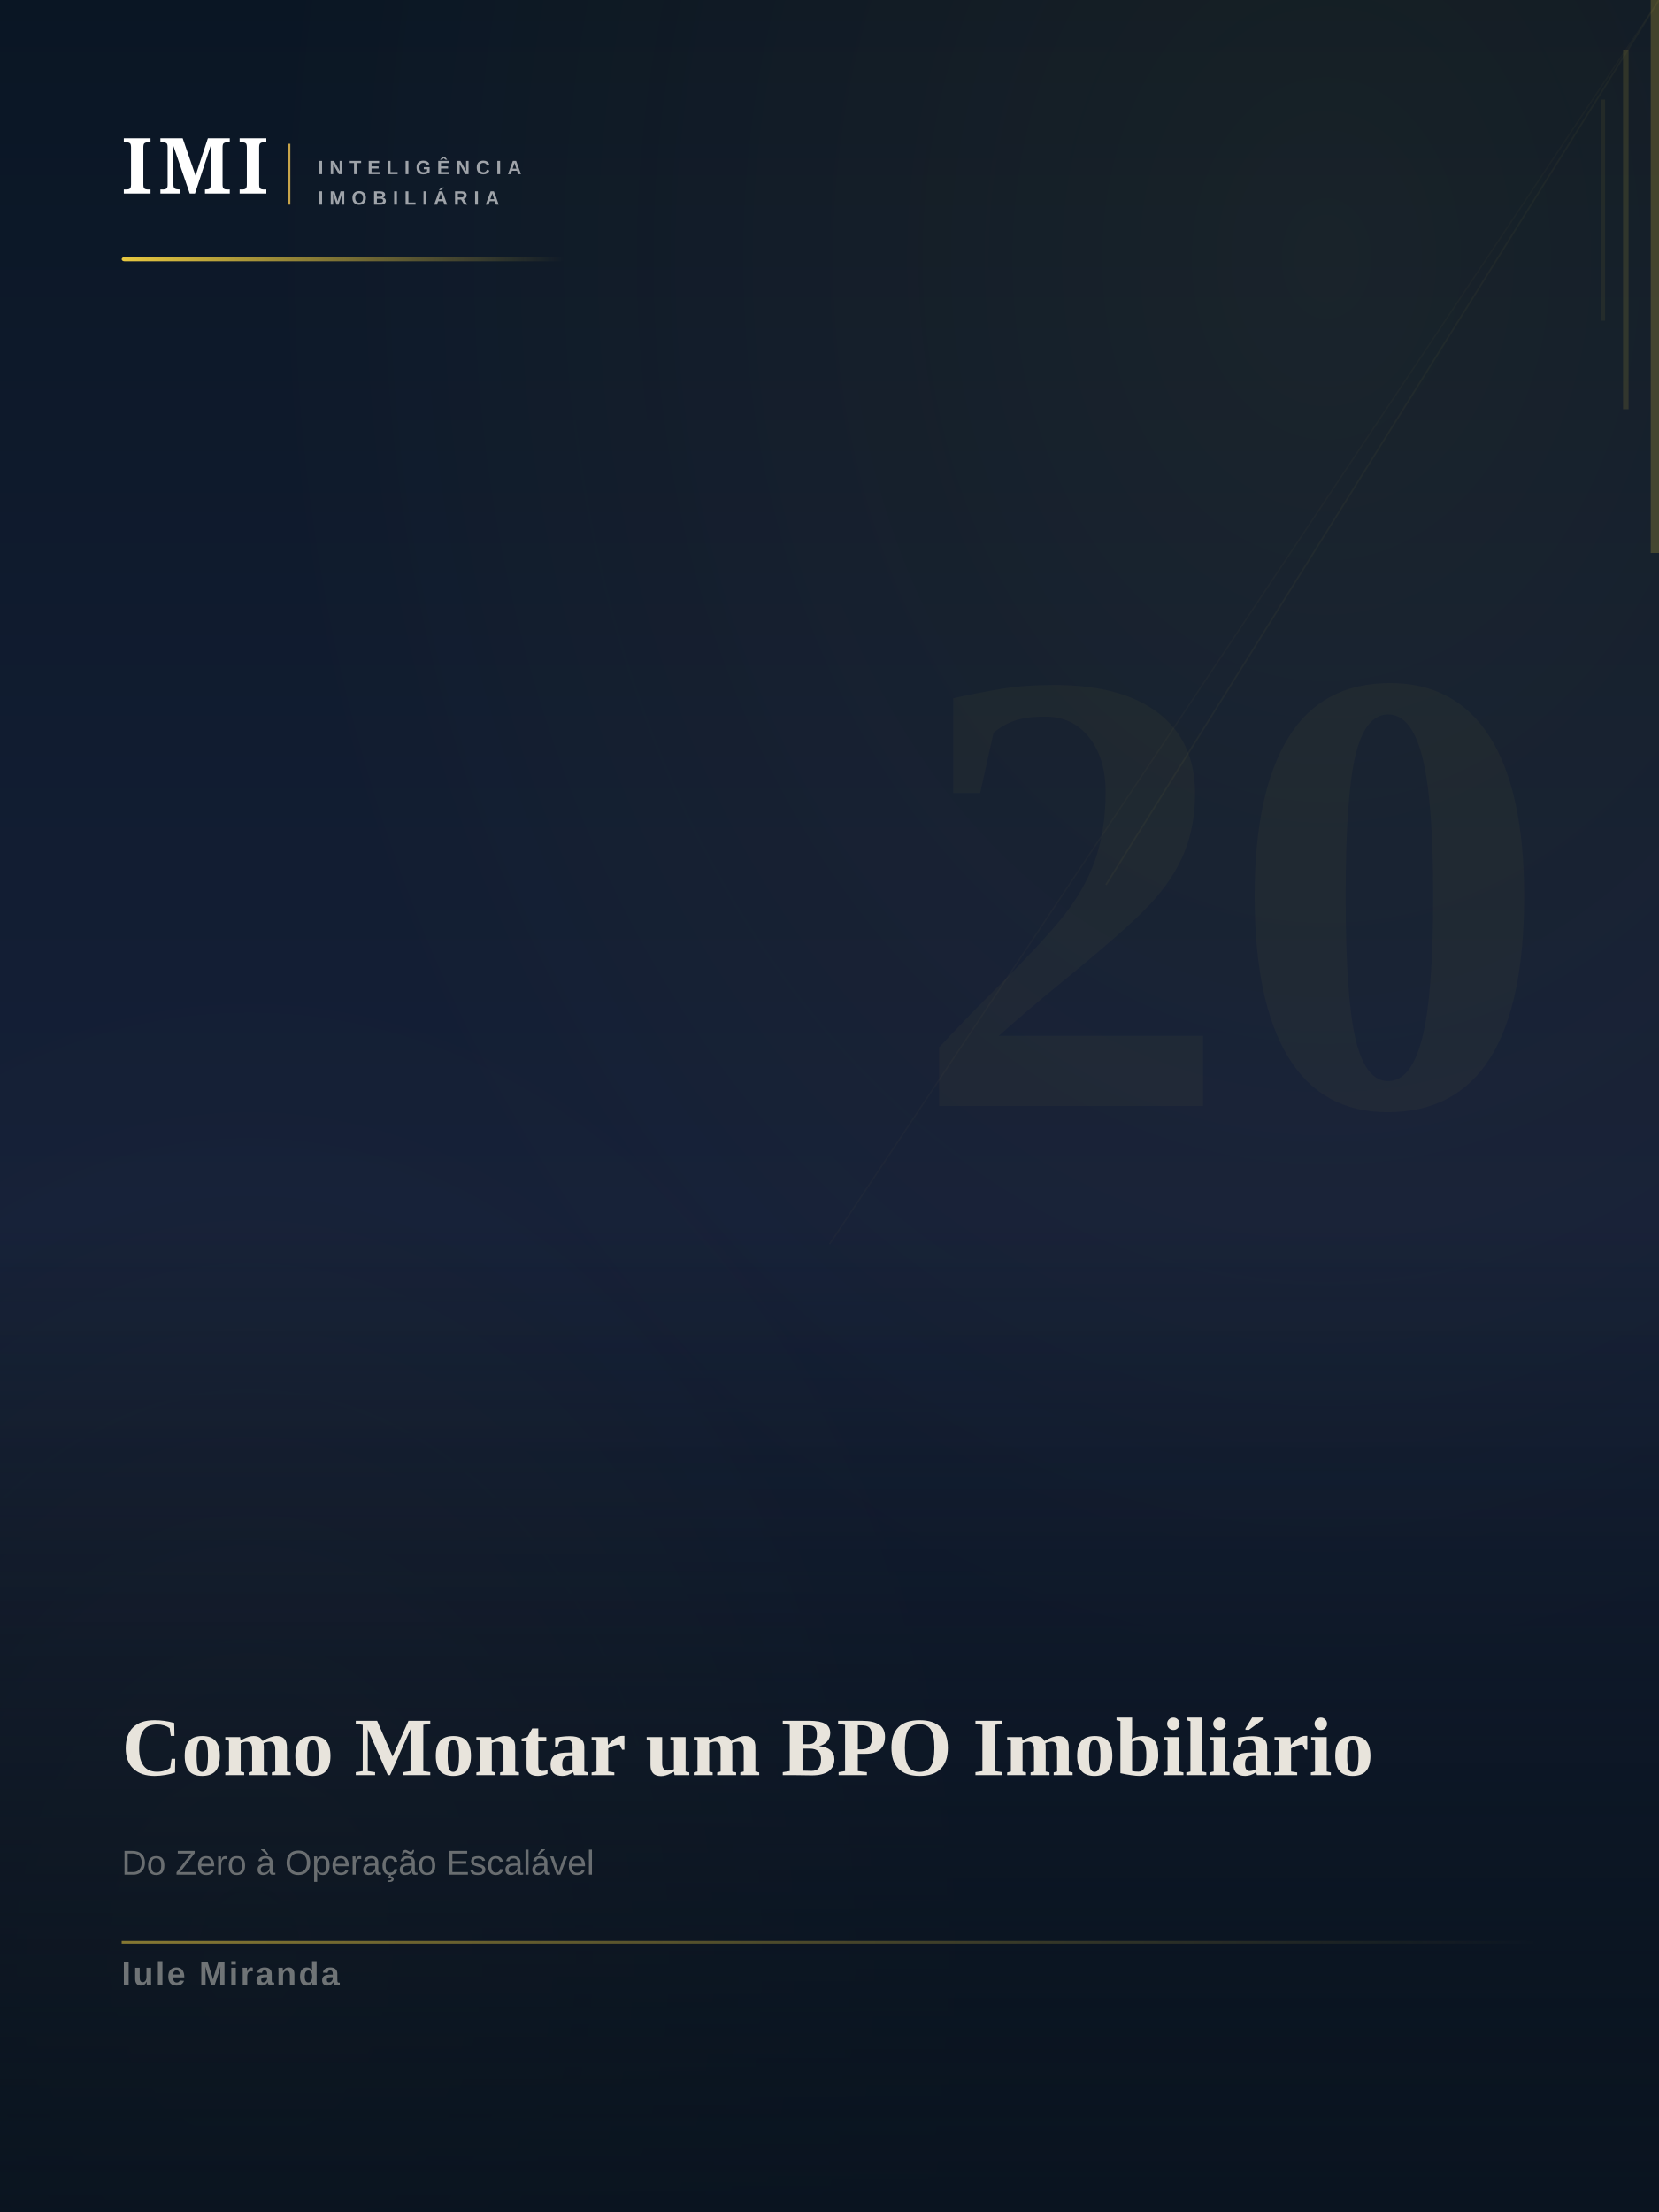
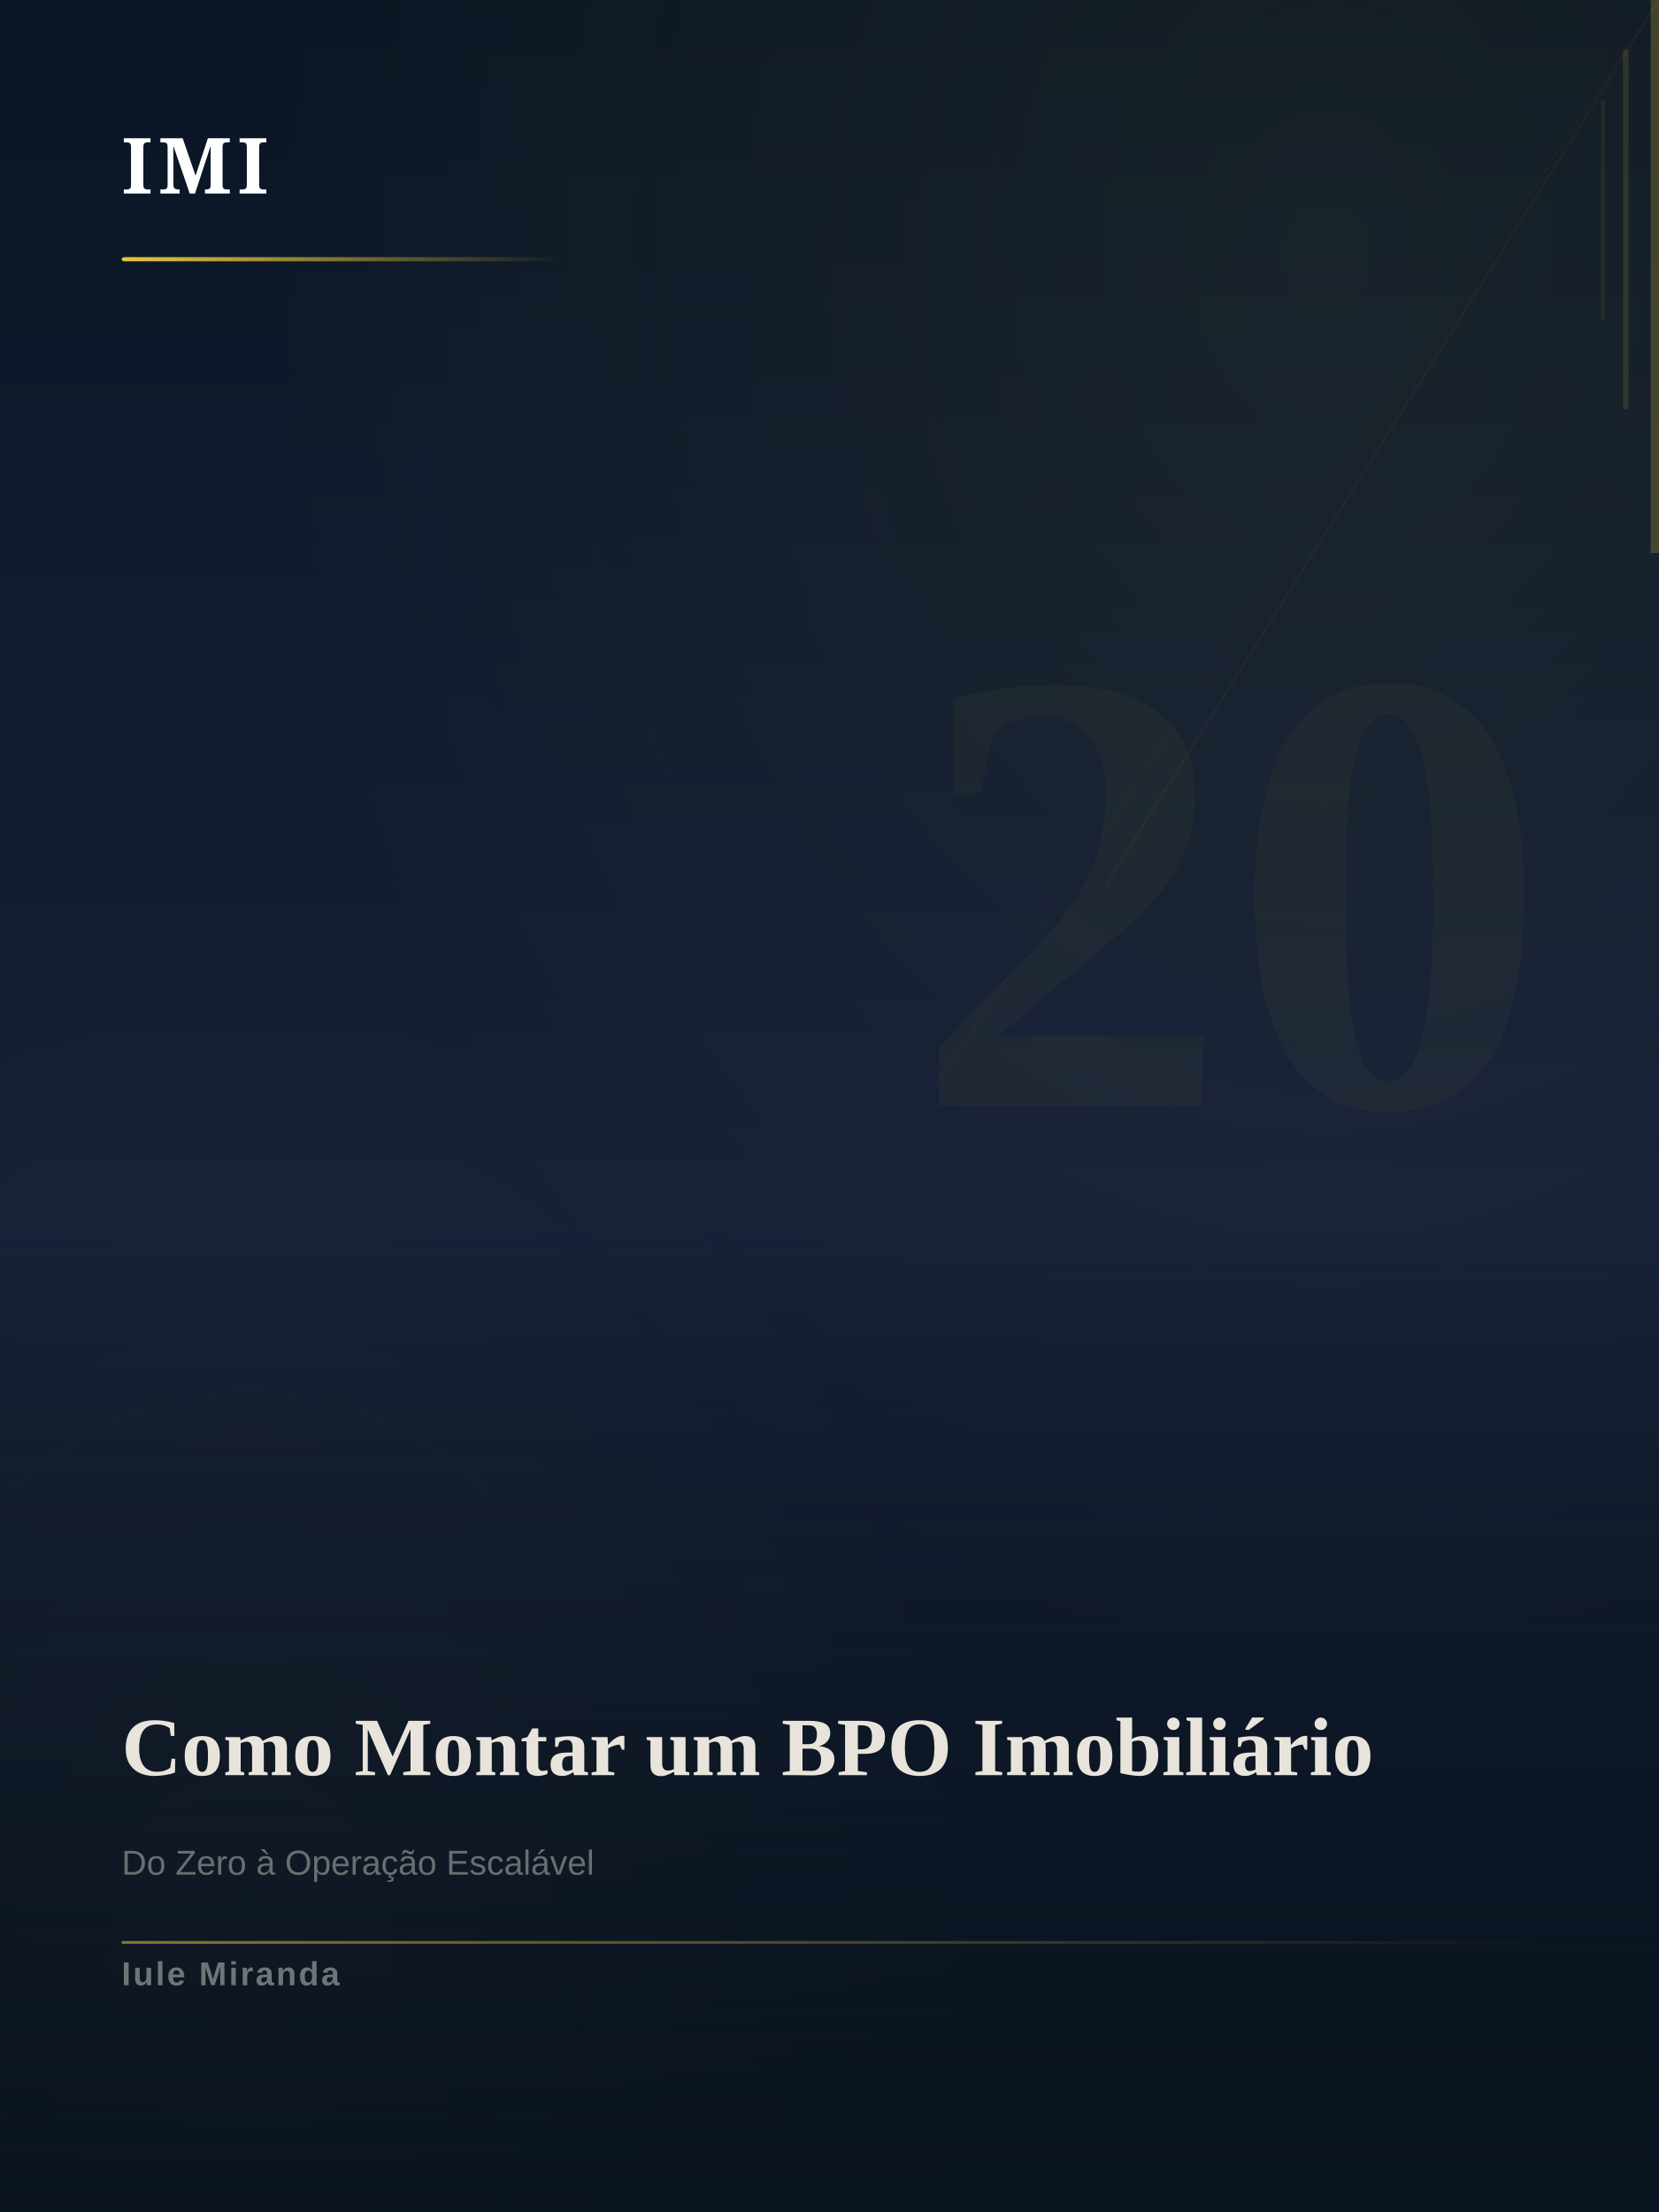
<svg xmlns="http://www.w3.org/2000/svg" width="600" height="800" viewBox="0 0 600 800">
  <defs>
    <linearGradient id="bg_livro_20_como_montar_um_bpo_imobiliario" x1="0" y1="0" x2="0" y2="1">
      <stop offset="0%" stop-color="#0A1624" />
      <stop offset="55%" stop-color="#152038" />
      <stop offset="100%" stop-color="#0A1420" />
    </linearGradient>
    <linearGradient id="acc_livro_20_como_montar_um_bpo_imobiliario" x1="0" y1="0" x2="1" y2="0">
      <stop offset="0%" stop-color="#E8C840" />
      <stop offset="100%" stop-color="#E8C840" stop-opacity="0" />
    </linearGradient>
    <linearGradient id="fade_livro_20_como_montar_um_bpo_imobiliario" x1="0" y1="0.55" x2="0" y2="1">
      <stop offset="0%" stop-color="#0A1420" stop-opacity="0" />
      <stop offset="100%" stop-color="#0A1420" stop-opacity="0.92" />
    </linearGradient>
    <radialGradient id="glow_livro_20_como_montar_um_bpo_imobiliario" cx="80%" cy="12%" r="65%">
      <stop offset="0%" stop-color="#E8C840" stop-opacity="0.06" />
      <stop offset="100%" stop-color="#E8C840" stop-opacity="0" />
    </radialGradient>
    <radialGradient id="glow2_livro_20_como_montar_um_bpo_imobiliario" cx="15%" cy="88%" r="45%">
      <stop offset="0%" stop-color="#E8C840" stop-opacity="0.04" />
      <stop offset="100%" stop-color="#E8C840" stop-opacity="0" />
    </radialGradient>
  </defs>
  <rect width="600" height="800" fill="url(#bg_livro_20_como_montar_um_bpo_imobiliario)" />
  <rect width="600" height="800" fill="url(#glow_livro_20_como_montar_um_bpo_imobiliario)" />
  <rect width="600" height="800" fill="url(#glow2_livro_20_como_montar_um_bpo_imobiliario)" />
  <rect x="597" y="0" width="3" height="200" fill="#E8C840" opacity="0.22" />
  <rect x="587" y="18" width="2" height="130" fill="#E8C840" opacity="0.13" />
  <rect x="579" y="36" width="1.5" height="80" fill="#E8C840" opacity="0.07" />
  <line x1="600" y1="0" x2="400" y2="320" stroke="#E8C840" stroke-width="0.6" opacity="0.04" />
  <line x1="600" y1="0" x2="300" y2="450" stroke="#E8C840" stroke-width="0.5" opacity="0.03" />
  <text x="560" y="400" font-family="Georgia, 'Times New Roman', serif" font-size="230" font-weight="700" fill="#E8C840" opacity="0.038" text-anchor="end" dominant-baseline="auto">20</text>
  <text x="44" y="70" font-family="'Playfair Display', 'Cormorant Garamond', Georgia, serif" font-size="28" font-weight="700" fill="#FFFFFF" letter-spacing="2" xml:space="preserve">IMI</text>
-   <rect x="104" y="52" width="1" height="22" fill="#C8A44A" />
-   <text x="115" y="63" font-family="'Geist Sans', Arial, Helvetica, sans-serif" font-size="7" font-weight="600" fill="#FFFFFF" fill-opacity="0.60" letter-spacing="2.2" xml:space="preserve">INTELIGÊNCIA</text>
-   <text x="115" y="74" font-family="'Geist Sans', Arial, Helvetica, sans-serif" font-size="7" font-weight="600" fill="#FFFFFF" fill-opacity="0.60" letter-spacing="2.2" xml:space="preserve">IMOBILIÁRIA</text>
  <rect x="44" y="93" width="160" height="1.5" fill="url(#acc_livro_20_como_montar_um_bpo_imobiliario)" rx="1" />
  <rect width="600" height="800" fill="url(#fade_livro_20_como_montar_um_bpo_imobiliario)" />
  <text x="44" y="642" font-family="Georgia, 'Times New Roman', serif" font-size="30" font-weight="700" fill="#E8E4DC" xml:space="preserve">Como Montar um BPO Imobiliário</text>
  <text x="44" y="678" font-family="Arial, Helvetica, sans-serif" font-size="12.5" fill="#E8E4DC" fill-opacity="0.42" xml:space="preserve">Do Zero à Operação Escalável</text>
  <rect x="44" y="702" width="512" height="1" fill="url(#acc_livro_20_como_montar_um_bpo_imobiliario)" opacity="0.55" />
  <text x="44" y="718" font-family="Arial, Helvetica, sans-serif" font-size="12" font-weight="600" fill="#E8E4DC" fill-opacity="0.45" letter-spacing="0.8" xml:space="preserve">Iule Miranda</text>
</svg>
